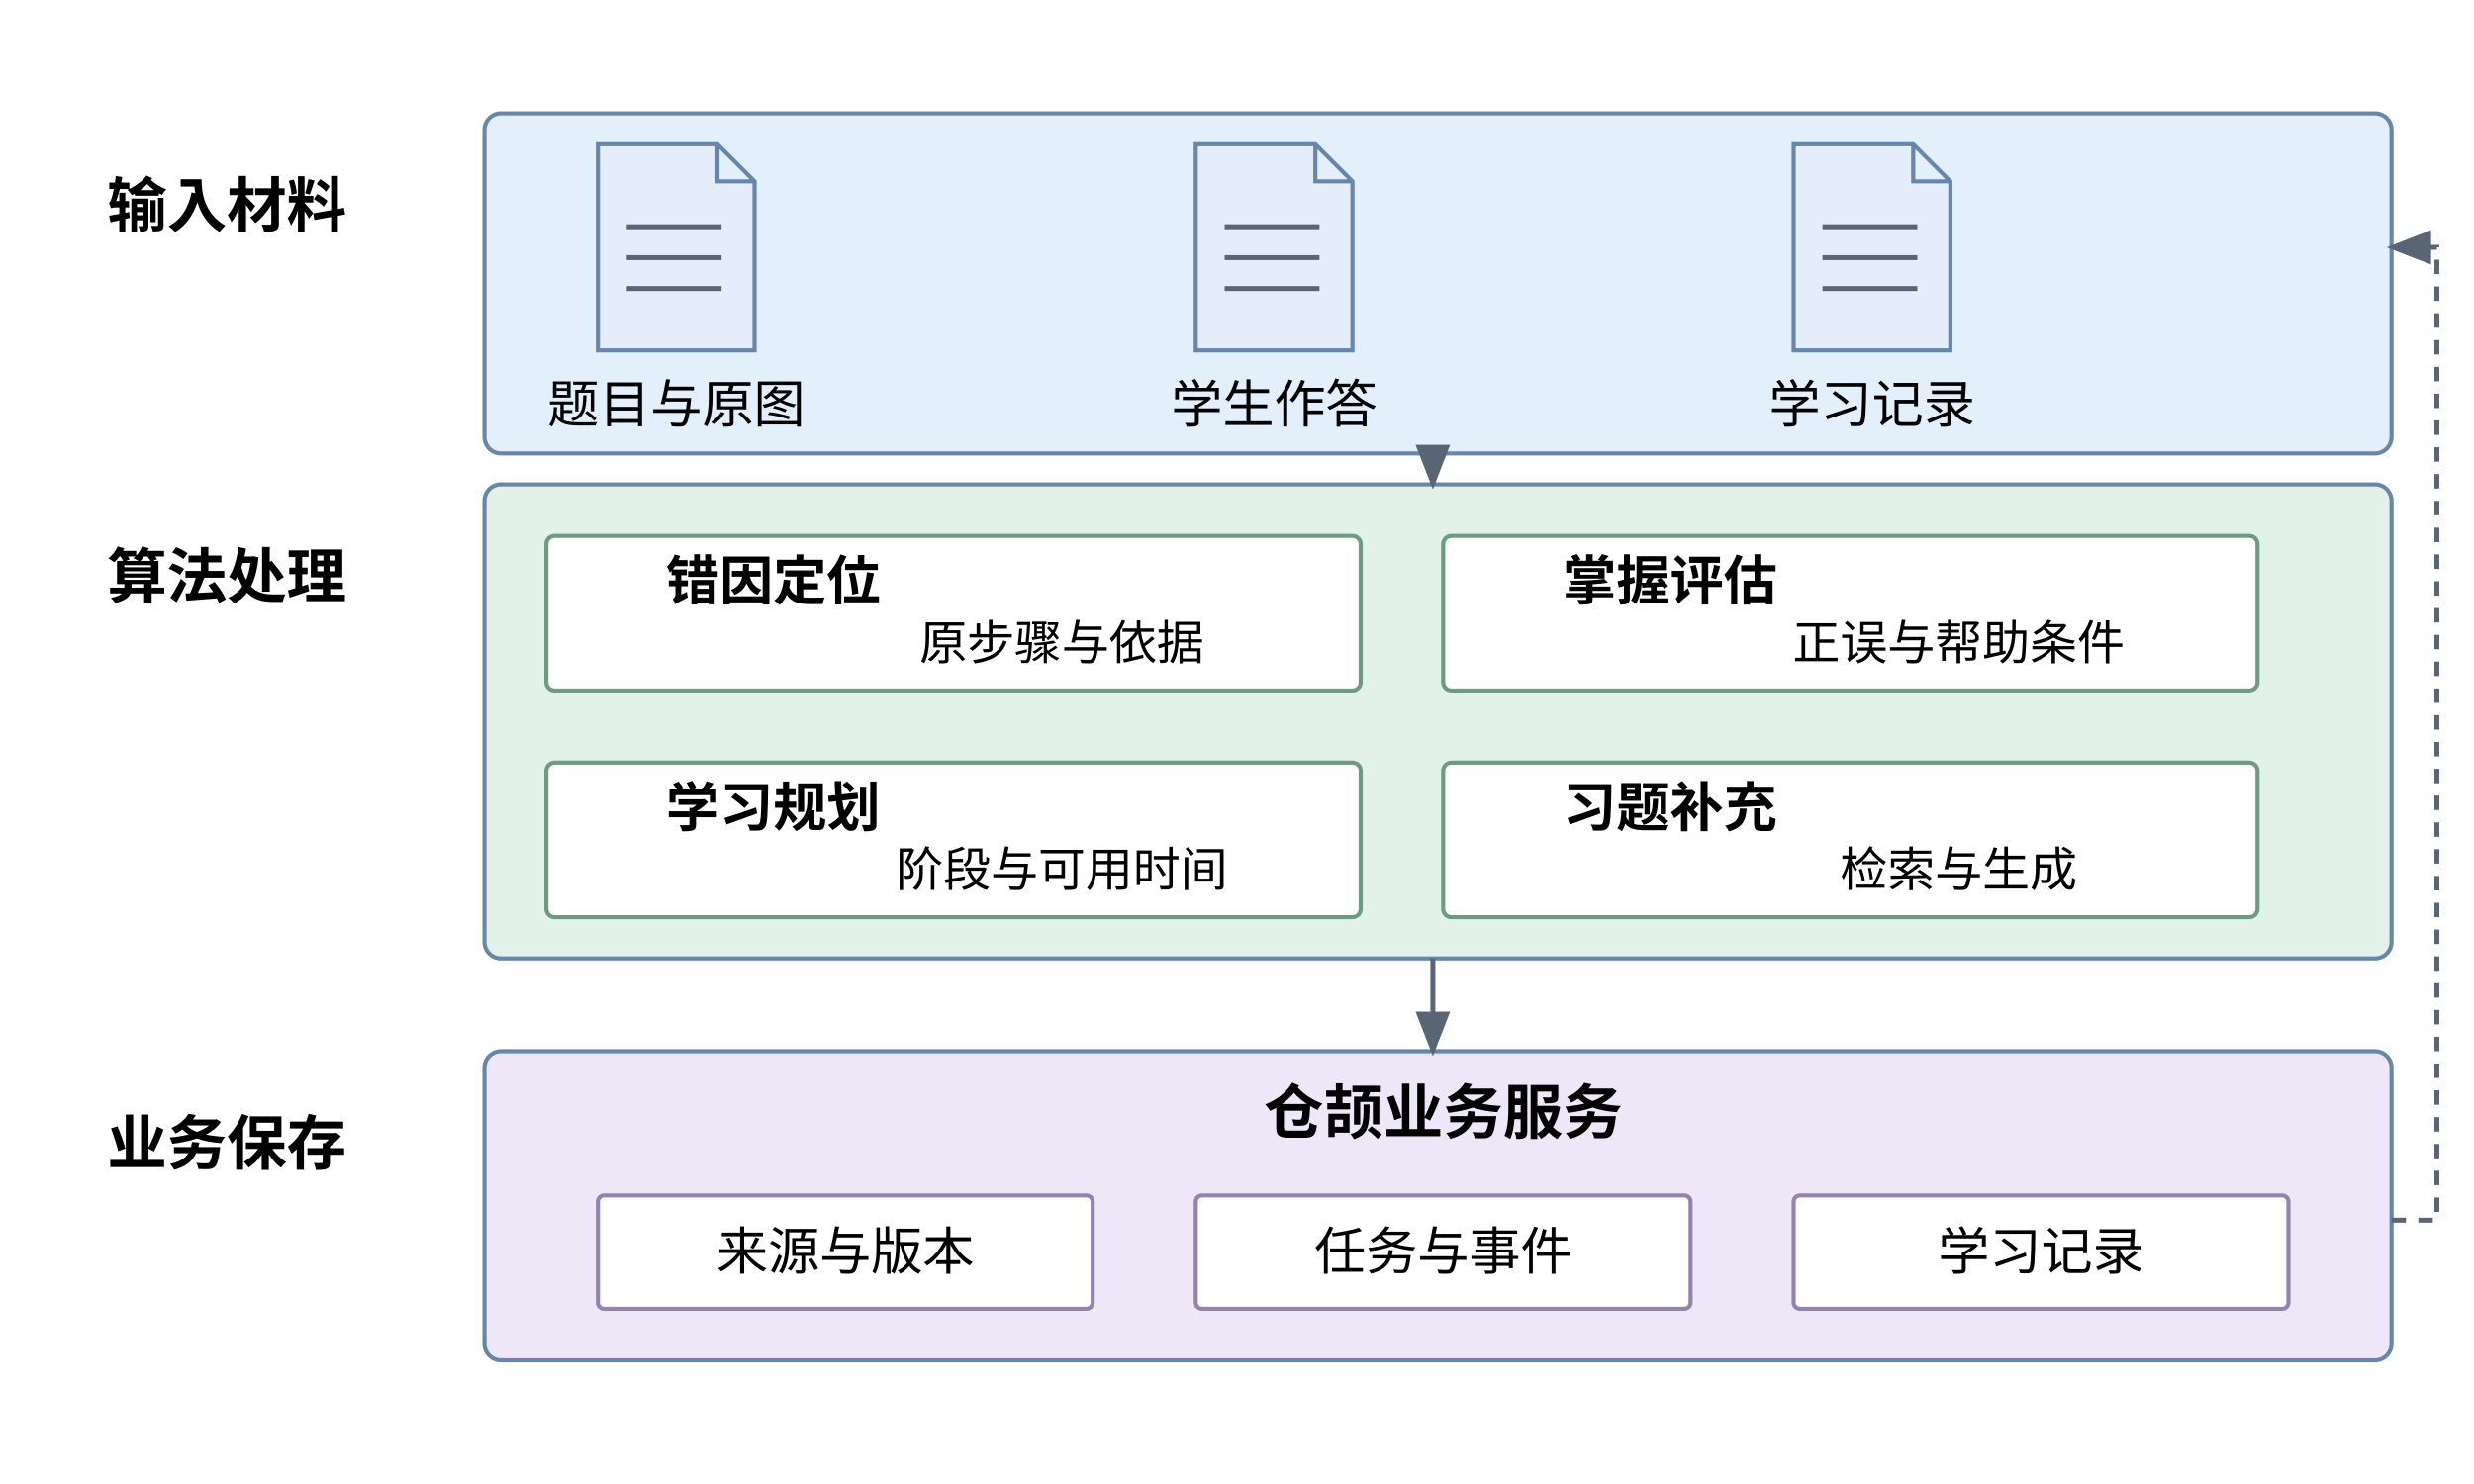
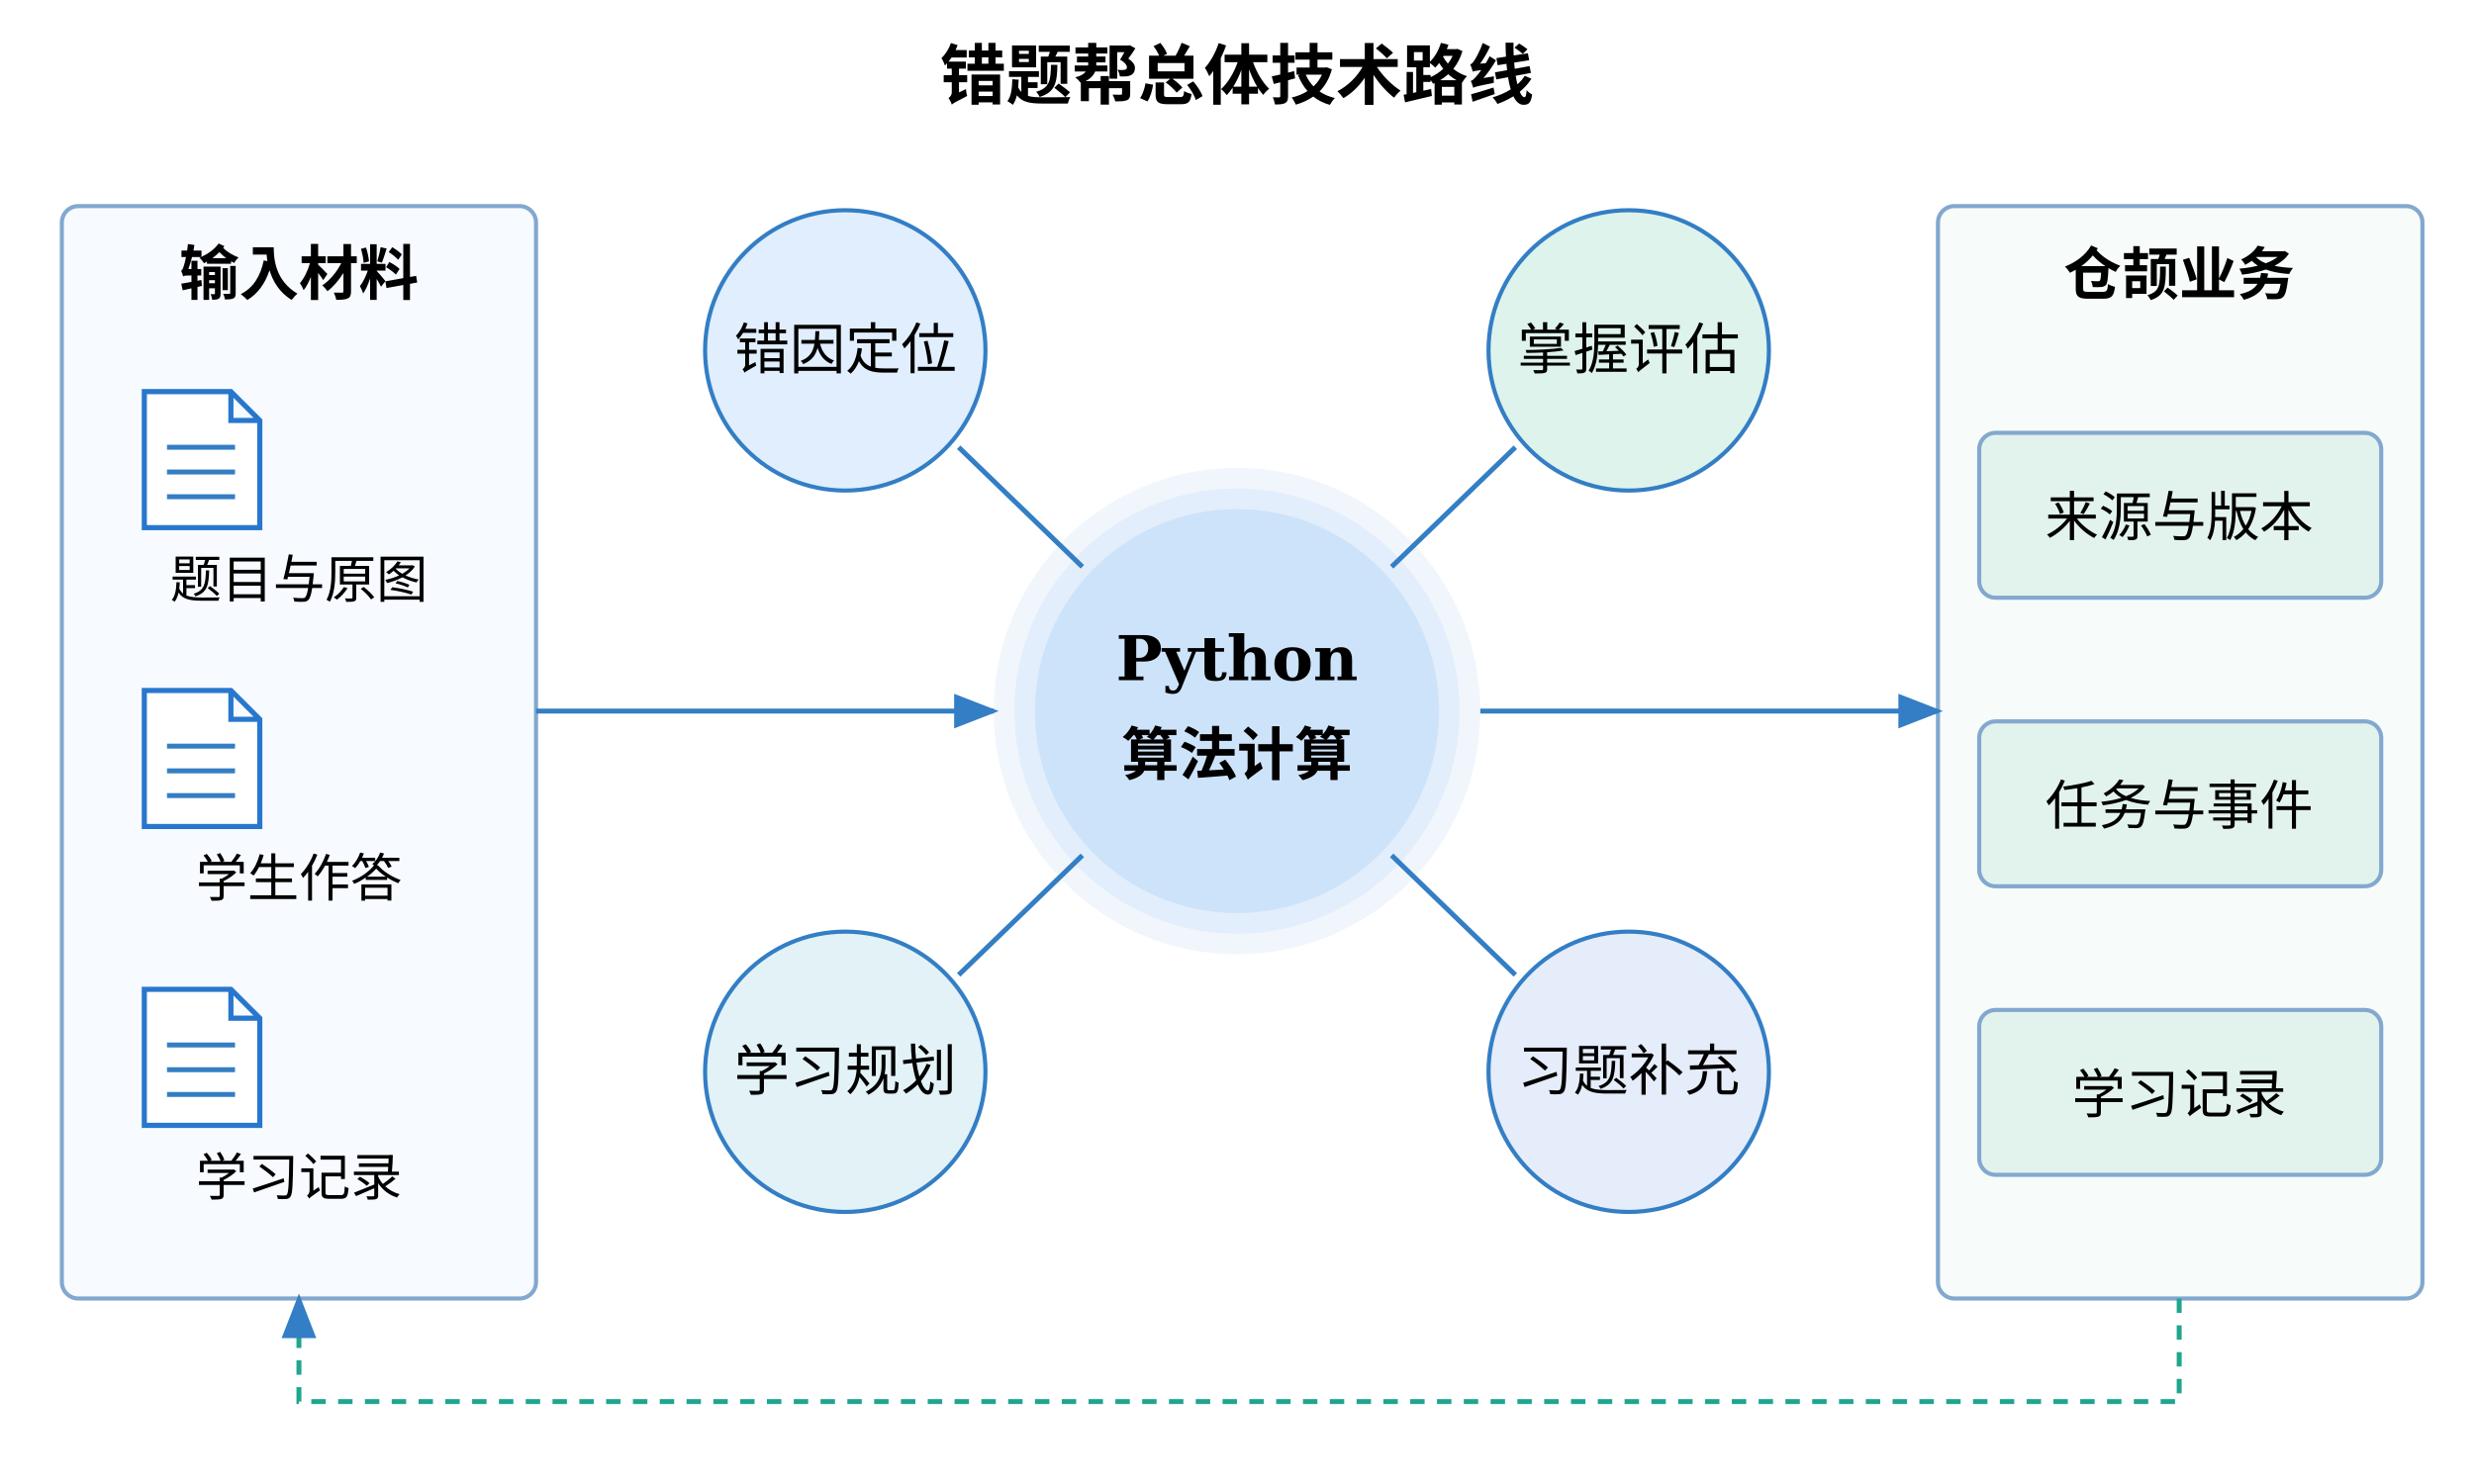
<svg xmlns="http://www.w3.org/2000/svg" width="1200" height="720" viewBox="0 0 1200 720">
  <defs>
    <marker id="arr" markerWidth="9" markerHeight="7" refX="8" refY="3.5" orient="auto">
-       <path d="M0,0 L9,3.5 L0,7" fill="#596575" />
+       <path d="M0,0 L9,3.5 L0,7" fill="#337EC4" />
    </marker>
  </defs>
  <rect width="1200" height="720" fill="white" />
-   <text x="52.00" y="110" fill="#000000" font-family="SimSun" font-size="29" font-weight="700" text-anchor="start">输入材料</text>
-   <rect x="235" y="55" width="925" height="165" rx="8" fill="#E3EFFB" stroke="#6686AA" stroke-width="2" />
-   <text x="52.00" y="290" fill="#000000" font-family="SimSun" font-size="29" font-weight="700" text-anchor="start">算法处理</text>
-   <rect x="235" y="235" width="925" height="230" rx="8" fill="#E3F2E9" stroke="#6686AA" stroke-width="2" />
-   <text x="52.00" y="565" fill="#000000" font-family="SimSun" font-size="29" font-weight="700" text-anchor="start">业务保存</text>
-   <rect x="235" y="510" width="925" height="150" rx="8" fill="#EEE7F8" stroke="#6686AA" stroke-width="2" />
-   <path d="M290,70 h58 l18,18 v82 h-76 Z M348,70 v18 h18" fill="#E4EDF9" stroke="#6686AA" stroke-width="2" />
-   <path d="M304,110 L350,110" fill="none" stroke="#596575" stroke-width="2.4" />
-   <path d="M304,125 L350,125" fill="none" stroke="#596575" stroke-width="2.4" />
-   <path d="M304,140 L350,140" fill="none" stroke="#596575" stroke-width="2.4" />
-   <text x="265.50" y="205" fill="#000000" font-family="SimSun" font-size="25" font-weight="400" text-anchor="start">题目与原图</text>
-   <path d="M580,70 h58 l18,18 v82 h-76 Z M638,70 v18 h18" fill="#E4EDF9" stroke="#6686AA" stroke-width="2" />
-   <path d="M594,110 L640,110" fill="none" stroke="#596575" stroke-width="2.4" />
-   <path d="M594,125 L640,125" fill="none" stroke="#596575" stroke-width="2.4" />
-   <path d="M594,140 L640,140" fill="none" stroke="#596575" stroke-width="2.4" />
-   <text x="568.00" y="205" fill="#000000" font-family="SimSun" font-size="25" font-weight="400" text-anchor="start">学生作答</text>
-   <path d="M870,70 h58 l18,18 v82 h-76 Z M928,70 v18 h18" fill="#E4EDF9" stroke="#6686AA" stroke-width="2" />
-   <path d="M884,110 L930,110" fill="none" stroke="#596575" stroke-width="2.4" />
-   <path d="M884,125 L930,125" fill="none" stroke="#596575" stroke-width="2.4" />
-   <path d="M884,140 L930,140" fill="none" stroke="#596575" stroke-width="2.4" />
-   <text x="858.00" y="205" fill="#000000" font-family="SimSun" font-size="25" font-weight="400" text-anchor="start">学习记录</text>
-   <rect x="265" y="260" width="395" height="75" rx="4" fill="#FFFFFF" stroke="#6C9A83" stroke-width="2" />
-   <text x="323.00" y="291" fill="#000000" font-family="SimSun" font-size="26" font-weight="700" text-anchor="start">错因定位</text>
-   <text x="446.00" y="320" fill="#000000" font-family="SimSun" font-size="23" font-weight="400" text-anchor="start">原步骤与依据</text>
-   <rect x="700" y="260" width="395" height="75" rx="4" fill="#FFFFFF" stroke="#6C9A83" stroke-width="2" />
-   <text x="758.00" y="291" fill="#000000" font-family="SimSun" font-size="26" font-weight="700" text-anchor="start">掌握评估</text>
-   <text x="869.50" y="320" fill="#000000" font-family="SimSun" font-size="23" font-weight="400" text-anchor="start">正误与帮助条件</text>
-   <rect x="265" y="370" width="395" height="75" rx="4" fill="#FFFFFF" stroke="#6C9A83" stroke-width="2" />
-   <text x="323.00" y="401" fill="#000000" font-family="SimSun" font-size="26" font-weight="700" text-anchor="start">学习规划</text>
-   <text x="434.50" y="430" fill="#000000" font-family="SimSun" font-size="23" font-weight="400" text-anchor="start">阶段与可用时间</text>
-   <rect x="700" y="370" width="395" height="75" rx="4" fill="#FFFFFF" stroke="#6C9A83" stroke-width="2" />
-   <text x="758.00" y="401" fill="#000000" font-family="SimSun" font-size="26" font-weight="700" text-anchor="start">习题补充</text>
-   <text x="892.50" y="430" fill="#000000" font-family="SimSun" font-size="23" font-weight="400" text-anchor="start">检索与生成</text>
-   <path d="M695,220 L695,235" fill="none" stroke="#596575" stroke-width="2.4" marker-end="url(#arr)" />
-   <text x="613.00" y="550" fill="#000000" font-family="SimSun" font-size="29" font-weight="700" text-anchor="start">仓颉业务服务</text>
-   <rect x="290" y="580" width="240" height="55" rx="3" fill="#FFFFFF" stroke="#9384AD" stroke-width="2" />
-   <text x="347.50" y="616" fill="#000000" font-family="SimSun" font-size="25" font-weight="400" text-anchor="start">来源与版本</text>
-   <rect x="580" y="580" width="240" height="55" rx="3" fill="#FFFFFF" stroke="#9384AD" stroke-width="2" />
-   <text x="637.50" y="616" fill="#000000" font-family="SimSun" font-size="25" font-weight="400" text-anchor="start">任务与事件</text>
-   <rect x="870" y="580" width="240" height="55" rx="3" fill="#FFFFFF" stroke="#9384AD" stroke-width="2" />
-   <text x="940.00" y="616" fill="#000000" font-family="SimSun" font-size="25" font-weight="400" text-anchor="start">学习记录</text>
-   <path d="M695,465 L695,510" fill="none" stroke="#596575" stroke-width="2.4" marker-end="url(#arr)" />
-   <path d="M1160,592 L1182,592 L1182,120 L1160,120" fill="none" stroke="#596575" stroke-width="2.4" marker-end="url(#arr)" stroke-dasharray="7 6" />
+   <text x="456.00" y="48" fill="#000000" font-family="SimSun" font-size="32" font-weight="700" text-anchor="start">错题帮总体技术路线</text>
+   <rect x="30" y="100" width="230" height="530" rx="8" fill="#F7FAFE" stroke="#83A8CF" stroke-width="2" />
+   <text x="87.00" y="143" fill="#000000" font-family="SimSun" font-size="29" font-weight="700" text-anchor="start">输入材料</text>
+   <path d="M70,190 h42 l14,14 v52 h-56 Z M112,190 v14 h14" fill="white" stroke="#2877CD" stroke-width="2.5" />
+   <path d="M81,217 L114,217" fill="none" stroke="#337EC4" stroke-width="2.4" />
+   <path d="M81,229 L114,229" fill="none" stroke="#337EC4" stroke-width="2.4" />
+   <path d="M81,241 L114,241" fill="none" stroke="#337EC4" stroke-width="2.4" />
+   <text x="82.50" y="290" fill="#000000" font-family="SimSun" font-size="25" font-weight="400" text-anchor="start">题目与原图</text>
+   <path d="M70,335 h42 l14,14 v52 h-56 Z M112,335 v14 h14" fill="white" stroke="#2877CD" stroke-width="2.5" />
+   <path d="M81,362 L114,362" fill="none" stroke="#337EC4" stroke-width="2.4" />
+   <path d="M81,374 L114,374" fill="none" stroke="#337EC4" stroke-width="2.4" />
+   <path d="M81,386 L114,386" fill="none" stroke="#337EC4" stroke-width="2.4" />
+   <text x="95.00" y="435" fill="#000000" font-family="SimSun" font-size="25" font-weight="400" text-anchor="start">学生作答</text>
+   <path d="M70,480 h42 l14,14 v52 h-56 Z M112,480 v14 h14" fill="white" stroke="#2877CD" stroke-width="2.5" />
+   <path d="M81,507 L114,507" fill="none" stroke="#337EC4" stroke-width="2.4" />
+   <path d="M81,519 L114,519" fill="none" stroke="#337EC4" stroke-width="2.4" />
+   <path d="M81,531 L114,531" fill="none" stroke="#337EC4" stroke-width="2.4" />
+   <text x="95.00" y="580" fill="#000000" font-family="SimSun" font-size="25" font-weight="400" text-anchor="start">学习记录</text>
+   <circle cx="600" cy="345" r="118" fill="#F1F6FC" />
+   <circle cx="600" cy="345" r="108" fill="#E2EEFB" />
+   <circle cx="600" cy="345" r="98" fill="#CDE3FA" />
+   <text x="541.26" y="330" fill="#000000" font-family="DejaVu Serif" font-size="30" font-weight="700" text-anchor="start">Python</text>
+   <text x="544.00" y="376" fill="#000000" font-family="SimSun" font-size="28" font-weight="700" text-anchor="start">算法计算</text>
+   <circle cx="410" cy="170" r="68" fill="#E0EEFD" stroke="#337EC4" stroke-width="2" />
+   <text x="356.00" y="179" fill="#000000" font-family="SimSun" font-size="27" font-weight="400" text-anchor="start">错因定位</text>
+   <circle cx="790" cy="170" r="68" fill="#DDF3EC" stroke="#337EC4" stroke-width="2" />
+   <text x="736.00" y="179" fill="#000000" font-family="SimSun" font-size="27" font-weight="400" text-anchor="start">掌握评估</text>
+   <circle cx="410" cy="520" r="68" fill="#E2F2F7" stroke="#337EC4" stroke-width="2" />
+   <text x="356.00" y="529" fill="#000000" font-family="SimSun" font-size="27" font-weight="400" text-anchor="start">学习规划</text>
+   <circle cx="790" cy="520" r="68" fill="#E5ECFA" stroke="#337EC4" stroke-width="2" />
+   <text x="736.00" y="529" fill="#000000" font-family="SimSun" font-size="27" font-weight="400" text-anchor="start">习题补充</text>
+   <path d="M260,345 L482,345" fill="none" stroke="#337EC4" stroke-width="2.4" marker-end="url(#arr)" />
+   <path d="M465,217 L525,275" fill="none" stroke="#337EC4" stroke-width="2.4" />
+   <path d="M735,217 L675,275" fill="none" stroke="#337EC4" stroke-width="2.4" />
+   <path d="M525,415 L465,473" fill="none" stroke="#337EC4" stroke-width="2.4" />
+   <path d="M675,415 L735,473" fill="none" stroke="#337EC4" stroke-width="2.4" />
+   <rect x="940" y="100" width="235" height="530" rx="8" fill="#F7FCFA" stroke="#83A8CF" stroke-width="2" />
+   <text x="1001.00" y="143" fill="#000000" font-family="SimSun" font-size="28" font-weight="700" text-anchor="start">仓颉业务</text>
+   <rect x="960" y="210" width="195" height="80" rx="8" fill="#E2F3ED" stroke="#83A8CF" stroke-width="2" />
+   <text x="992.00" y="260" fill="#000000" font-family="SimSun" font-size="26" font-weight="400" text-anchor="start">来源与版本</text>
+   <rect x="960" y="350" width="195" height="80" rx="8" fill="#E2F3ED" stroke="#83A8CF" stroke-width="2" />
+   <text x="992.00" y="400" fill="#000000" font-family="SimSun" font-size="26" font-weight="400" text-anchor="start">任务与事件</text>
+   <rect x="960" y="490" width="195" height="80" rx="8" fill="#E2F3ED" stroke="#83A8CF" stroke-width="2" />
+   <text x="1005.00" y="540" fill="#000000" font-family="SimSun" font-size="26" font-weight="400" text-anchor="start">学习记录</text>
+   <path d="M718,345 L940,345" fill="none" stroke="#337EC4" stroke-width="2.4" marker-end="url(#arr)" />
+   <path d="M1057,630 L1057,680 L145,680 L145,630" fill="none" stroke="#20A58E" stroke-width="2.4" marker-end="url(#arr)" stroke-dasharray="7 6" />
</svg>
